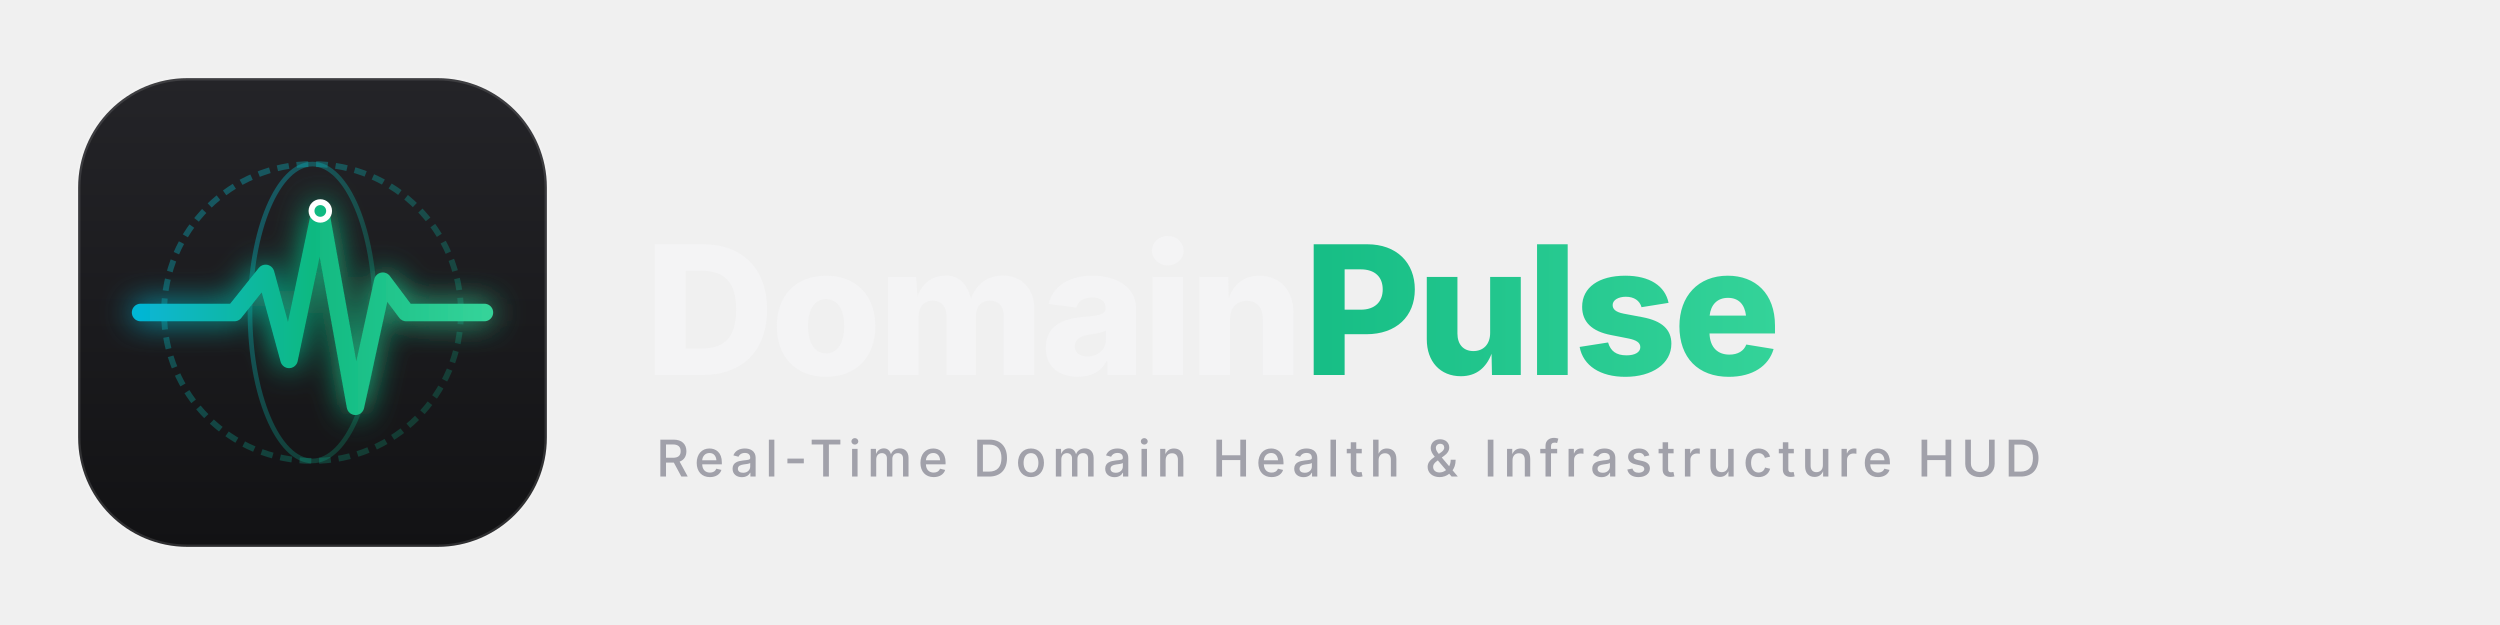
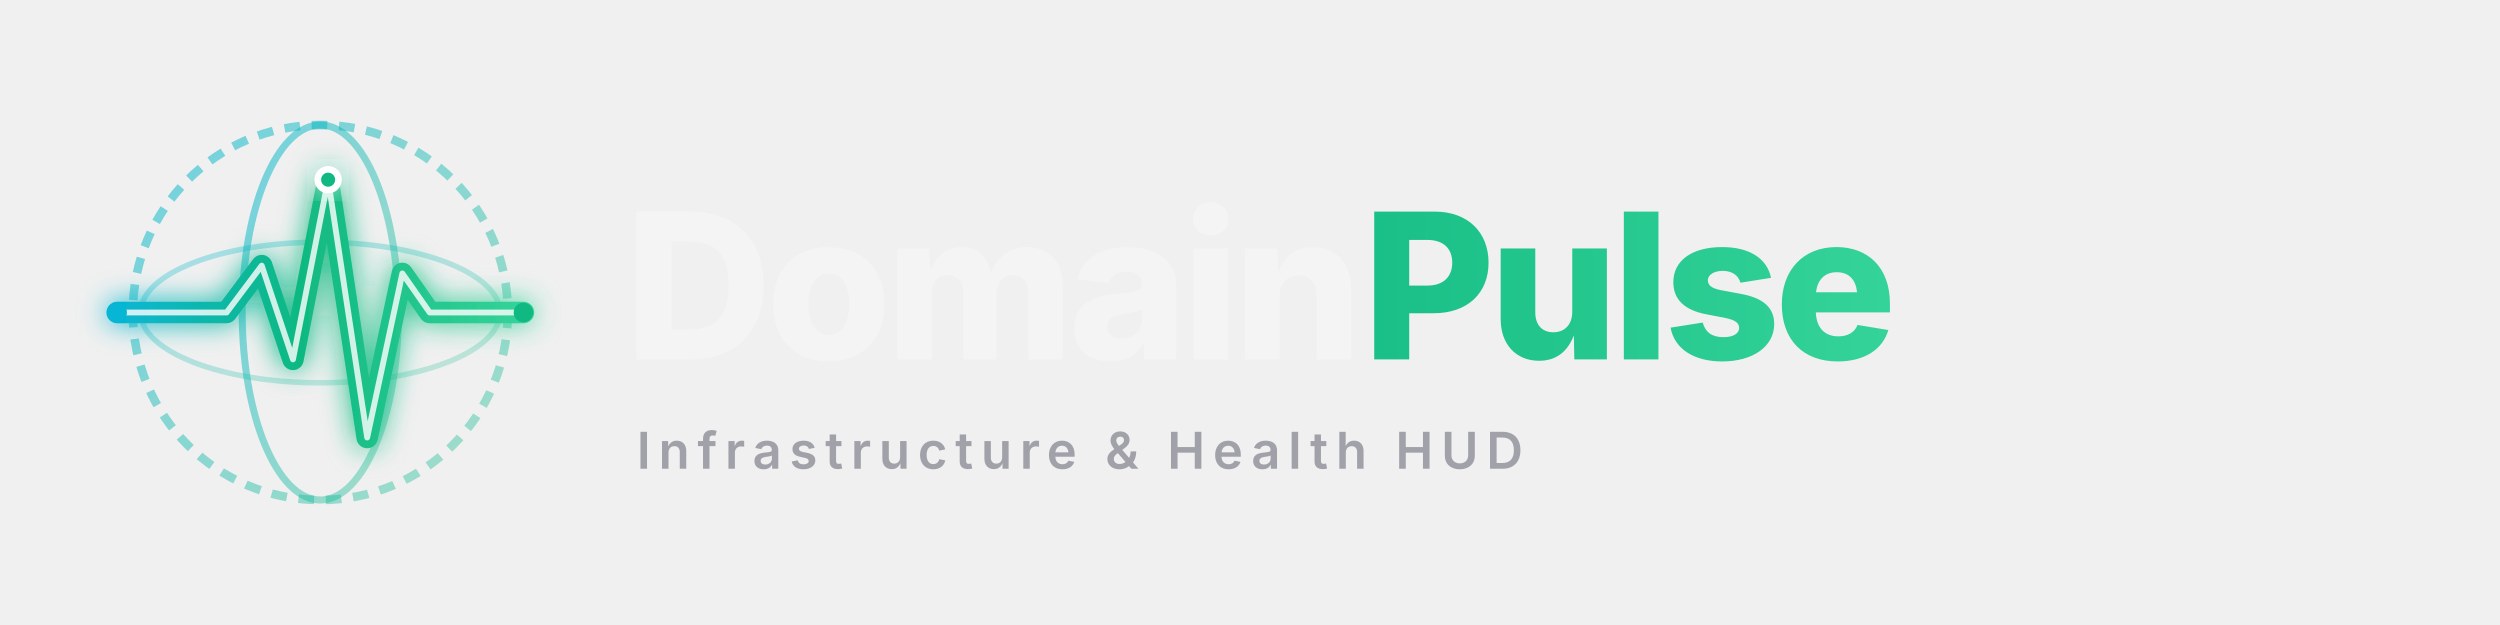
- <svg xmlns="http://www.w3.org/2000/svg" viewBox="0 0 640 160" width="100%" height="100%">
+ <svg xmlns="http://www.w3.org/2000/svg" viewBox="0 0 640 160" width="100%" height="100%" fill="none">
  <defs>
-     <linearGradient id="bgHGrad" x1="0%" y1="0%" x2="0%" y2="100%">
-       <stop offset="0%" stop-color="#242428" />
-       <stop offset="100%" stop-color="#121214" />
-     </linearGradient>
-     <linearGradient id="pulseHGrad" x1="0%" y1="0%" x2="100%" y2="0%">
+     <linearGradient id="dpHPulseGrad" x1="0%" y1="0%" x2="100%" y2="0%">
      <stop offset="0%" stop-color="#06b6d4" />
-       <stop offset="50%" stop-color="#10b981" />
+       <stop offset="45%" stop-color="#10b981" />
      <stop offset="100%" stop-color="#34d399" />
    </linearGradient>
-     <linearGradient id="globeHGrad" x1="0%" y1="0%" x2="100%" y2="100%">
-       <stop offset="0%" stop-color="#06b6d4" stop-opacity="0.4" />
-       <stop offset="100%" stop-color="#10b981" stop-opacity="0.2" />
+     <linearGradient id="dpHGlobeGrad" x1="0%" y1="0%" x2="100%" y2="100%">
+       <stop offset="0%" stop-color="#06b6d4" stop-opacity="0.55" />
+       <stop offset="100%" stop-color="#10b981" stop-opacity="0.35" />
    </linearGradient>
-     <filter id="neonHGlow" x="-20%" y="-20%" width="140%" height="140%">
-       <feGaussianBlur stdDeviation="4" result="blur" />
+     <filter id="dpHNeonGlow" x="-25%" y="-25%" width="150%" height="150%">
+       <feGaussianBlur stdDeviation="3.5" result="blur" />
      <feMerge>
        <feMergeNode in="blur" />
        <feMergeNode in="SourceGraphic" />
      </feMerge>
    </filter>
  </defs>
-   <g transform="translate(20, 20)">
-     <rect x="0" y="0" width="120" height="120" rx="28" fill="url(#bgHGrad)" stroke="rgba(255,255,255,0.12)" stroke-width="1.2" />
-     <circle cx="60" cy="60" r="38" fill="none" stroke="url(#globeHGrad)" stroke-width="1.5" stroke-dasharray="3 2" />
-     <ellipse cx="60" cy="60" rx="16" ry="38" fill="none" stroke="url(#globeHGrad)" stroke-width="1.2" />
-     <path d="M 16 60 H 40 L 48 50 L 54 72 L 62 34 L 71 84 L 78 52 L 84 60 H 104" fill="none" stroke="url(#pulseHGrad)" stroke-width="4.5" stroke-linecap="round" stroke-linejoin="round" filter="url(#neonHGlow)" />
-     <circle cx="62" cy="34" r="3" fill="#ffffff" />
-     <circle cx="62" cy="34" r="1.5" fill="#10b981" />
+   <g transform="translate(18, 16)">
+     <circle cx="64" cy="64" r="48" fill="none" stroke="url(#dpHGlobeGrad)" stroke-width="2.2" stroke-dasharray="4 3" />
+     <ellipse cx="64" cy="64" rx="20" ry="48" fill="none" stroke="url(#dpHGlobeGrad)" stroke-width="1.8" />
+     <ellipse cx="64" cy="64" rx="46" ry="18" fill="none" stroke="url(#dpHGlobeGrad)" stroke-width="1.4" stroke-opacity="0.6" />
+     <path d="M 12 64 H 40 L 49 52 L 57 76 L 66 30 L 76 96 L 85 54 L 92 64 H 116" fill="none" stroke="url(#dpHPulseGrad)" stroke-width="5.5" stroke-linecap="round" stroke-linejoin="round" filter="url(#dpHNeonGlow)" />
+     <path d="M 12 64 H 40 L 49 52 L 57 76 L 66 30 L 76 96 L 85 54 L 92 64 H 116" fill="none" stroke="#ffffff" stroke-width="1.5" stroke-linecap="round" stroke-linejoin="round" stroke-opacity="0.8" />
+     <circle cx="66" cy="30" r="3.5" fill="#ffffff" filter="url(#dpHNeonGlow)" />
+     <circle cx="66" cy="30" r="1.8" fill="#10b981" />
+     <circle cx="12" cy="64" r="2.5" fill="#06b6d4" />
+     <circle cx="116" cy="64" r="2.5" fill="#10b981" />
  </g>
-   <text x="165" y="96" font-family="-apple-system, BlinkMacSystemFont, 'SF Pro Display', 'Segoe UI', sans-serif" font-size="46" font-weight="800" letter-spacing="-1" fill="#f4f4f5">
-     Domain<tspan fill="url(#pulseHGrad)">Pulse</tspan>
-   </text>
-   <text x="168" y="122" font-family="-apple-system, BlinkMacSystemFont, 'SF Pro Text', sans-serif" font-size="13" font-weight="500" letter-spacing="1.5" text-transform="uppercase" fill="#a1a1aa">
-     Real-Time Domain Health &amp; Infrastructure HUD
-   </text>
+   <g transform="translate(160, 0)">
+     <text x="0" y="92" font-family="-apple-system, BlinkMacSystemFont, 'SF Pro Display', 'Inter', system-ui, sans-serif" font-size="52" font-weight="800" letter-spacing="-1.5" fill="#f4f4f5">
+       Domain<tspan fill="url(#dpHPulseGrad)">Pulse</tspan>
+     </text>
+     <text x="3" y="120" font-family="-apple-system, BlinkMacSystemFont, 'SF Pro Text', 'Inter', system-ui, sans-serif" font-size="13" font-weight="600" letter-spacing="2" text-transform="uppercase" fill="#a1a1aa">
+       Infrastructure &amp; Health HUD
+     </text>
+   </g>
</svg>
